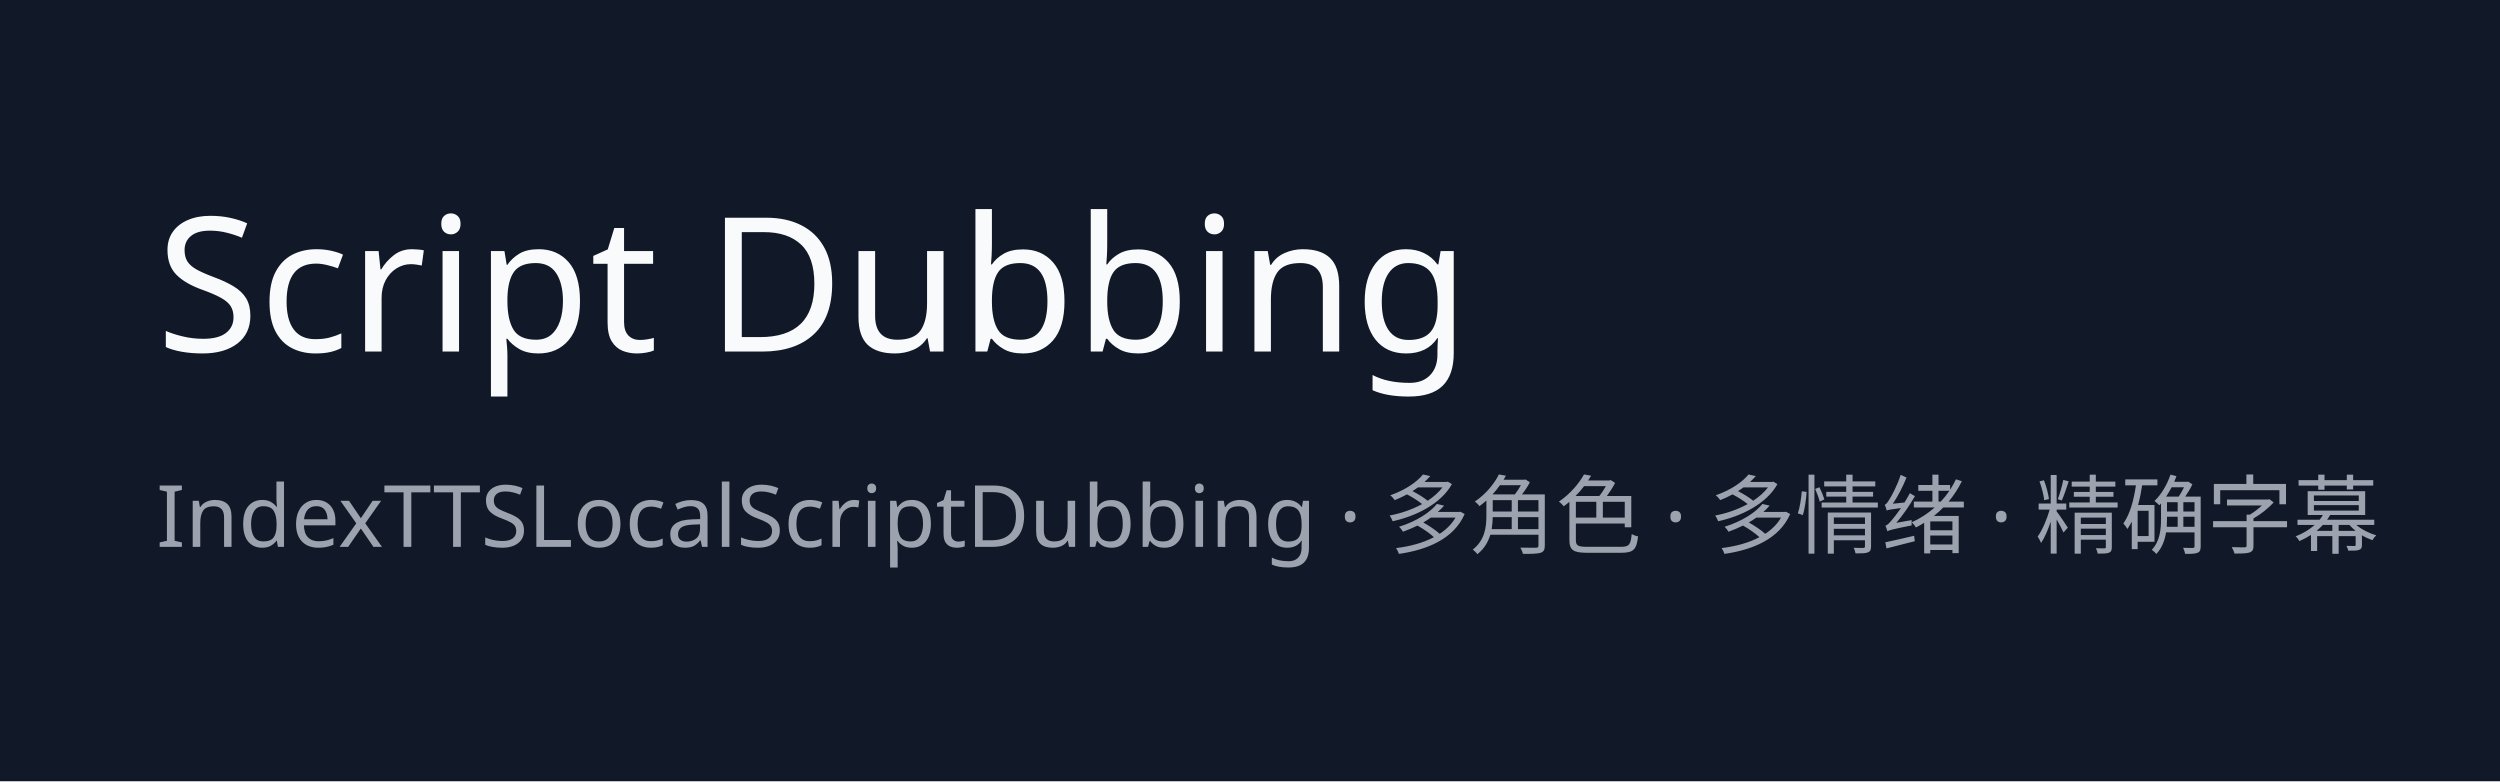
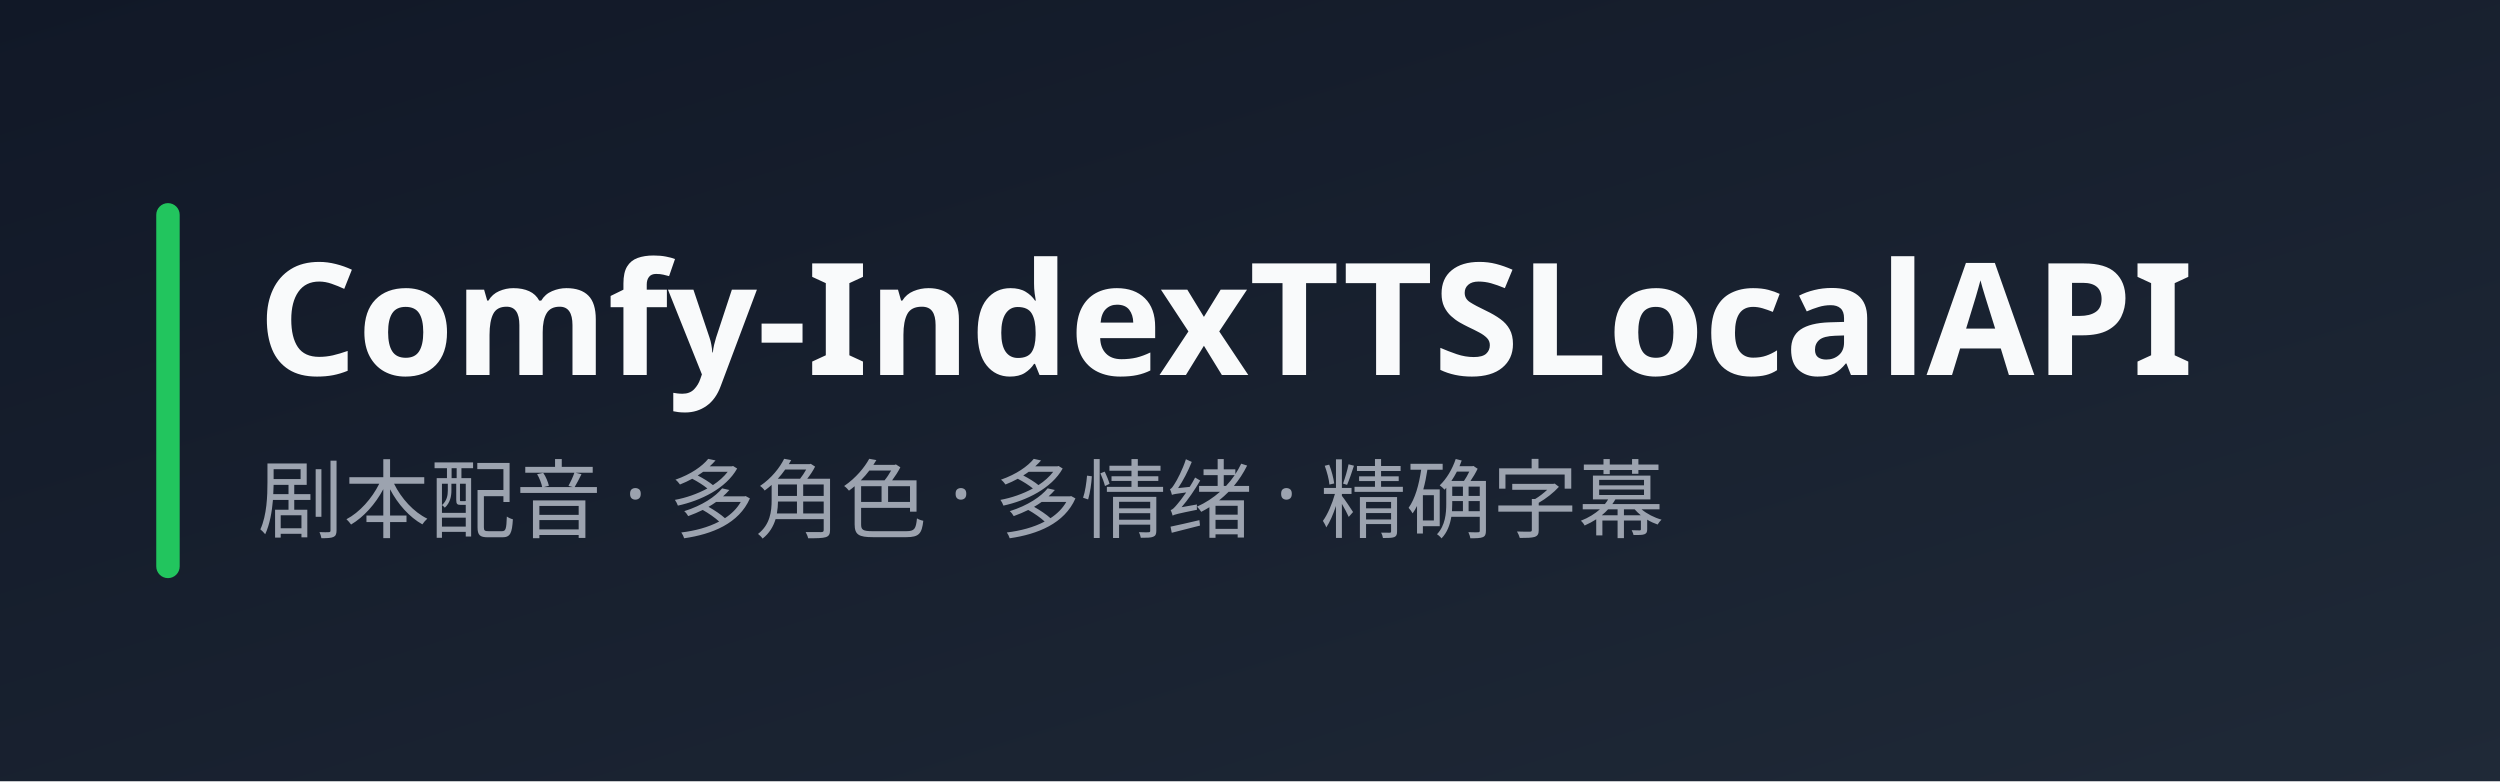
- <svg xmlns="http://www.w3.org/2000/svg" viewBox="0 0 640 200">
-   <rect width="640" height="200" fill="#111827" />
-   <text x="40" y="90" font-family="sans-serif" font-size="48" fill="#f9fafb">Script Dubbing</text>
-   <text x="40" y="140" font-family="sans-serif" font-size="22" fill="#9ca3af">IndexTTSLocalScriptDubbing · 多角色 · 多情绪 · 精确字幕</text>
+ <svg xmlns="http://www.w3.org/2000/svg" viewBox="0 0 640 200" width="640" height="200">
+   <defs>
+     <linearGradient id="bg" x1="0" y1="0" x2="1" y2="1">
+       <stop offset="0" stop-color="#111827" />
+       <stop offset="1" stop-color="#1f2937" />
+     </linearGradient>
+   </defs>
+   <rect width="640" height="200" fill="url(#bg)" />
+   <rect x="40" y="52" width="6" height="96" rx="3" fill="#22c55e" />
+   <text x="66" y="96" font-family="Segoe UI, PingFang SC, sans-serif" font-size="40" font-weight="700" fill="#f9fafb">Comfy-IndexTTSLocalAPI</text>
+   <text x="66" y="136" font-family="Segoe UI, PingFang SC, sans-serif" font-size="22" fill="#9ca3af">剧本配音 · 多角色 · 多情绪 · 精确字幕</text>
</svg>
